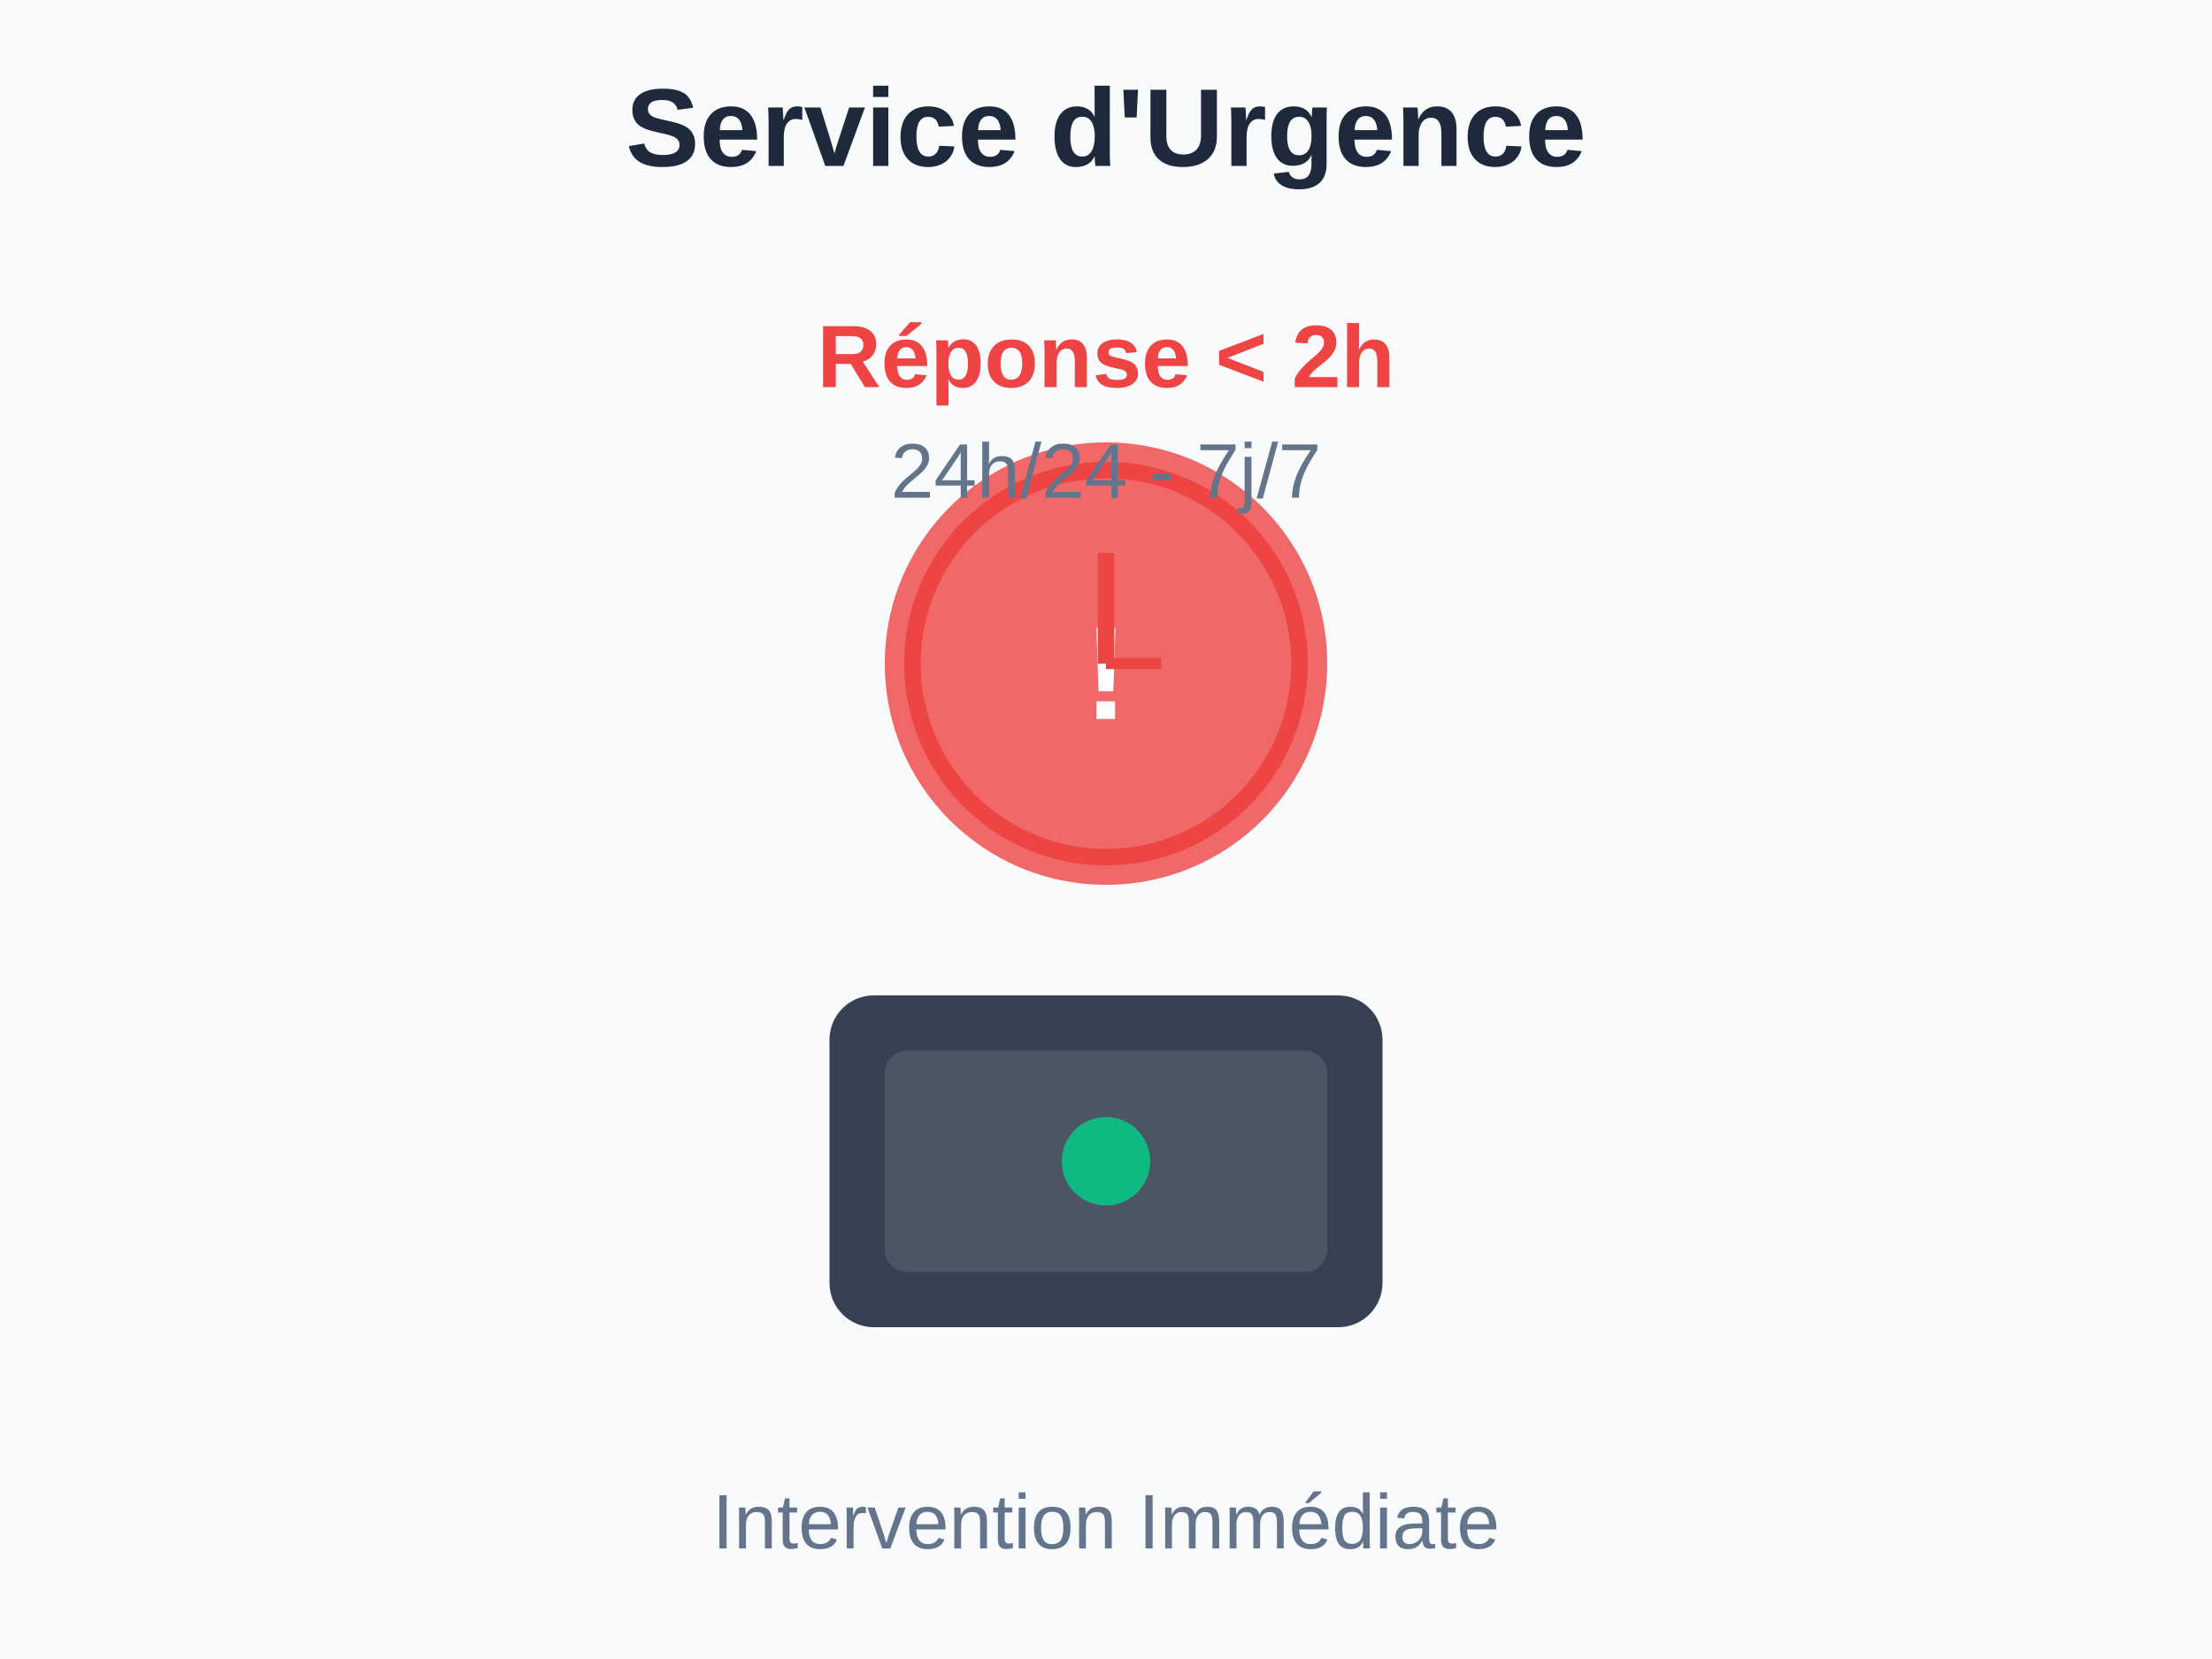
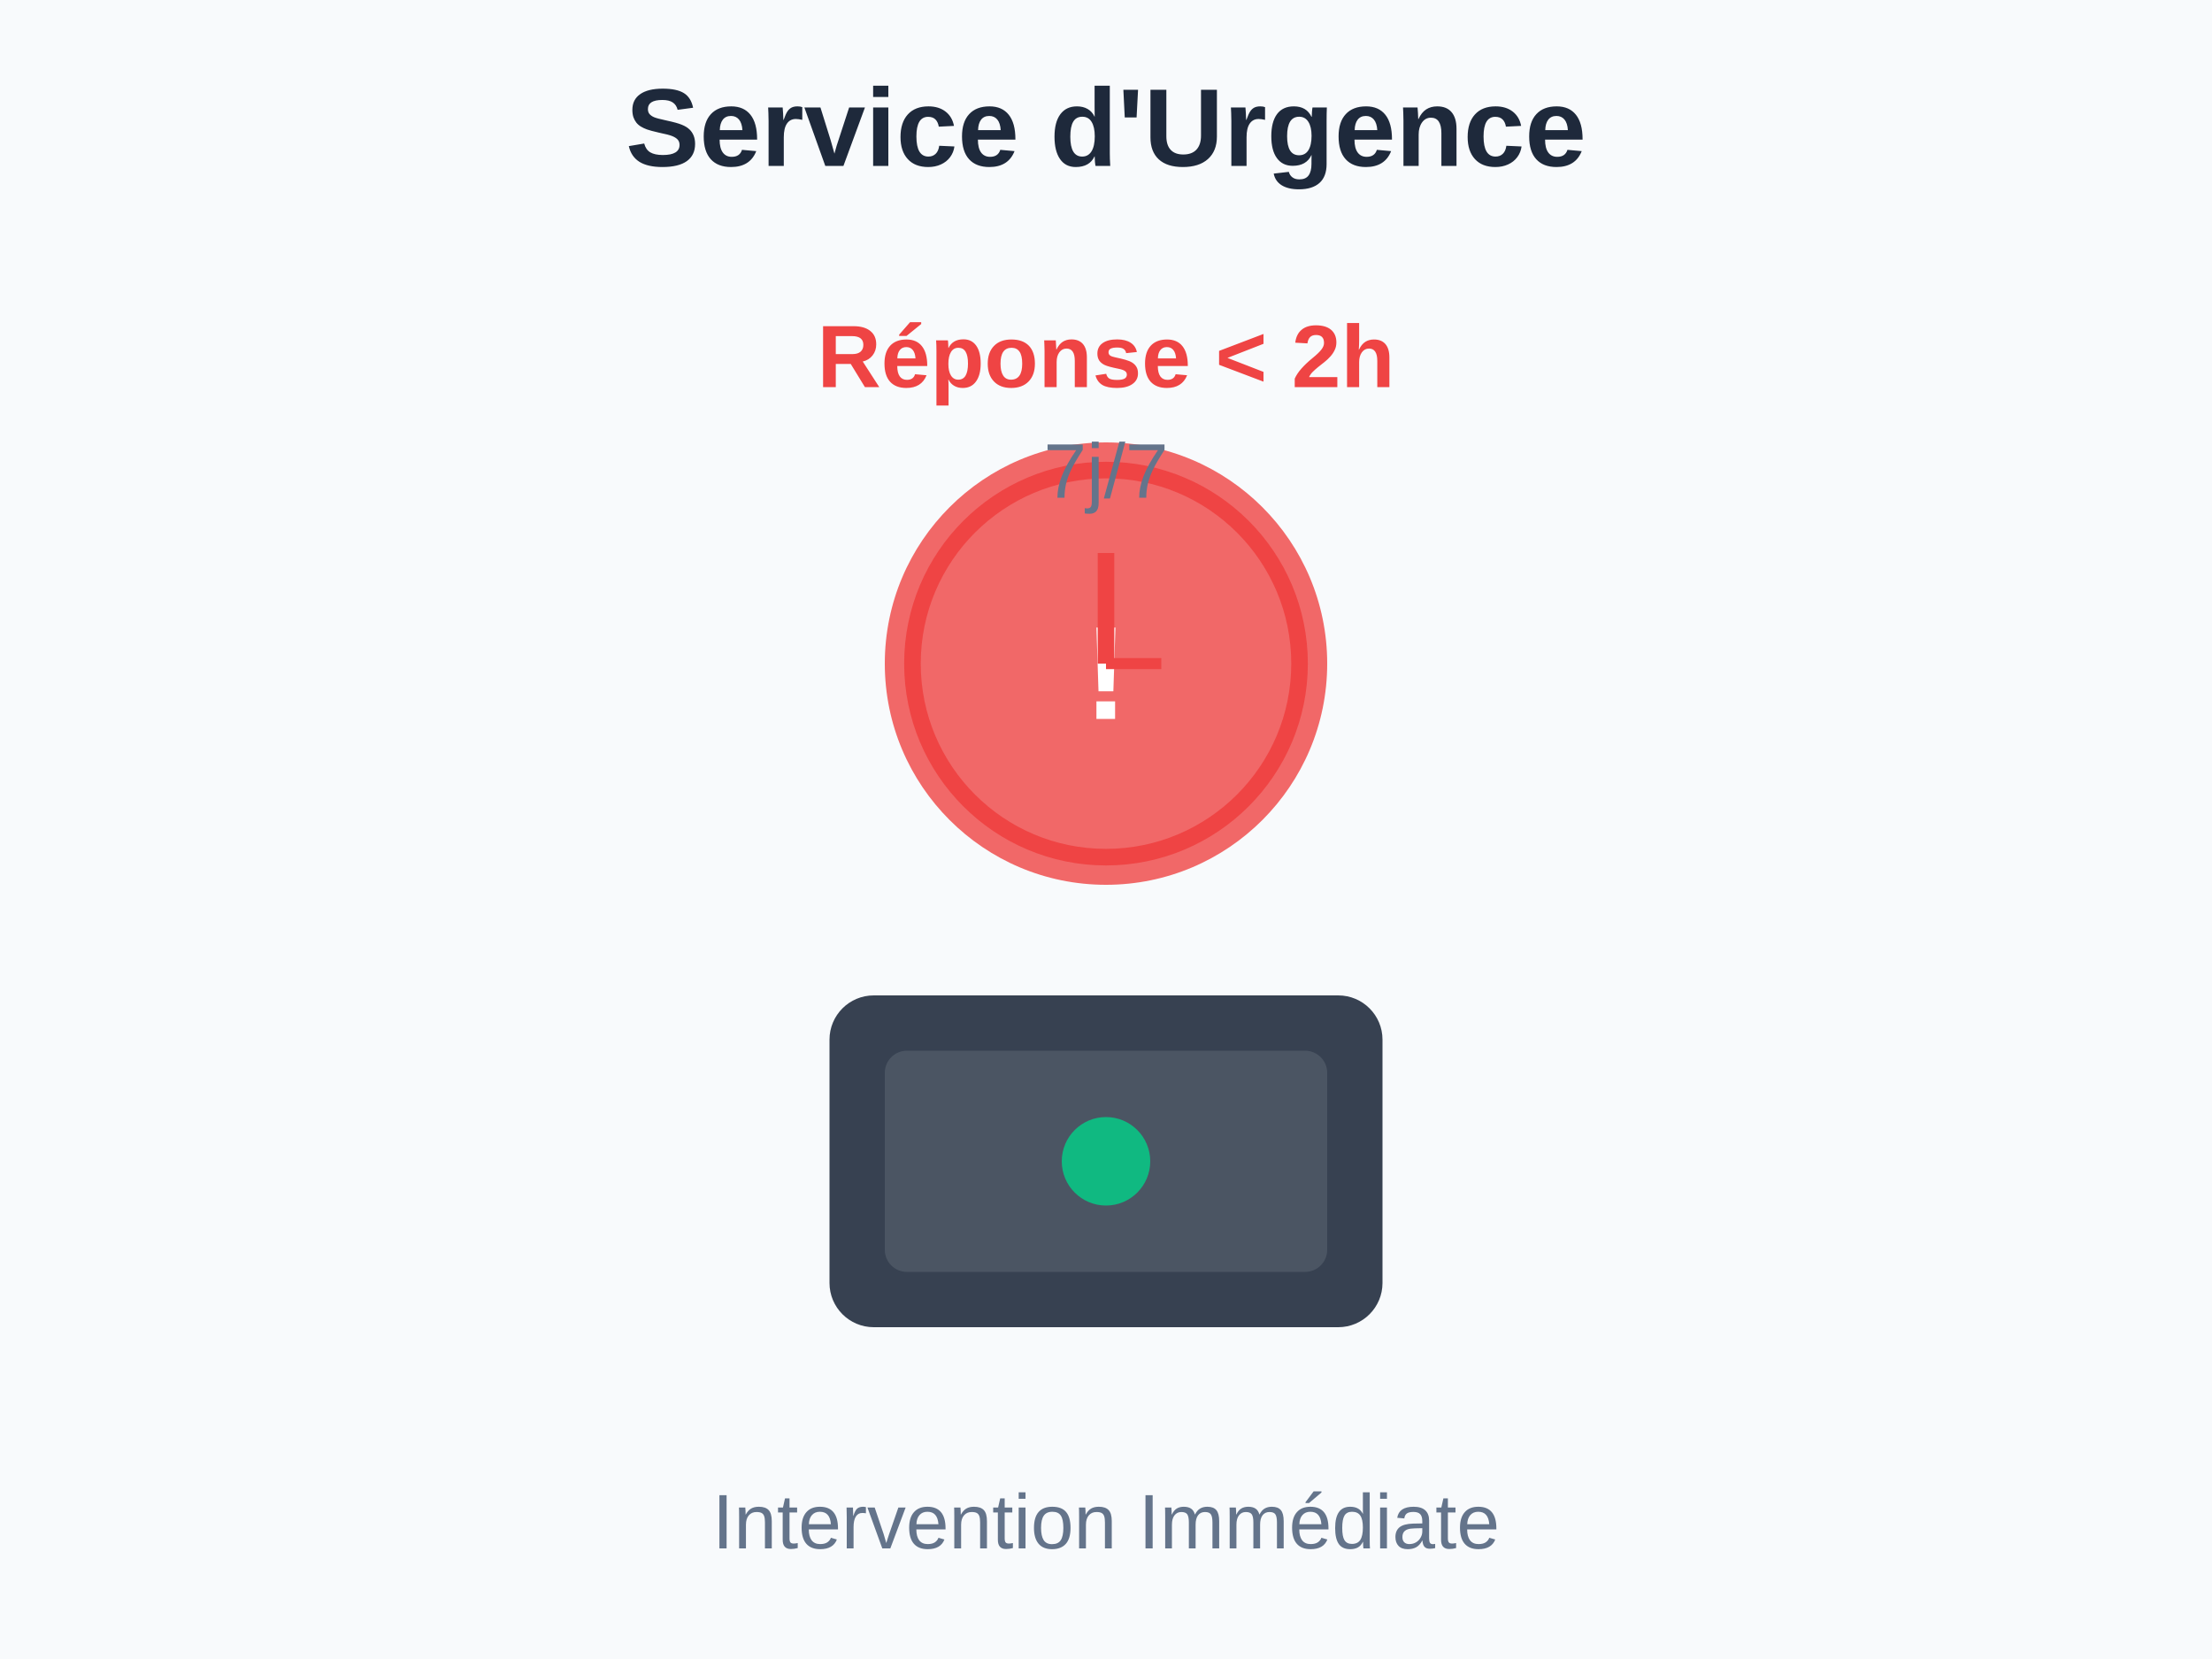
<svg xmlns="http://www.w3.org/2000/svg" width="400" height="300" viewBox="0 0 400 300" fill="none">
  <rect width="400" height="300" fill="#f8fafc" />
  <circle cx="200" cy="120" r="40" fill="#ef4444" opacity="0.8" />
  <text x="200" y="130" text-anchor="middle" font-family="Arial, sans-serif" font-size="24" font-weight="bold" fill="white">!</text>
  <circle cx="200" cy="120" r="35" stroke="#ef4444" stroke-width="3" fill="none" />
  <line x1="200" y1="120" x2="200" y2="100" stroke="#ef4444" stroke-width="3" />
  <line x1="200" y1="120" x2="210" y2="120" stroke="#ef4444" stroke-width="2" />
  <rect x="150" y="180" width="100" height="60" fill="#374151" rx="8" />
  <rect x="160" y="190" width="80" height="40" fill="#4b5563" rx="4" />
  <circle cx="200" cy="210" r="8" fill="#10b981" />
  <text x="200" y="70" text-anchor="middle" font-family="Arial, sans-serif" font-size="16" font-weight="bold" fill="#ef4444">
    Réponse &lt; 2h
  </text>
  <text x="200" y="90" text-anchor="middle" font-family="Arial, sans-serif" font-size="14" fill="#64748b">
-     24h/24 - 7j/7
+     7j/7
  </text>
  <text x="200" y="30" text-anchor="middle" font-family="Arial, sans-serif" font-size="20" font-weight="bold" fill="#1e293b">
    Service d'Urgence
  </text>
  <text x="200" y="280" text-anchor="middle" font-family="Arial, sans-serif" font-size="14" fill="#64748b">
    Intervention Immédiate
  </text>
</svg>
